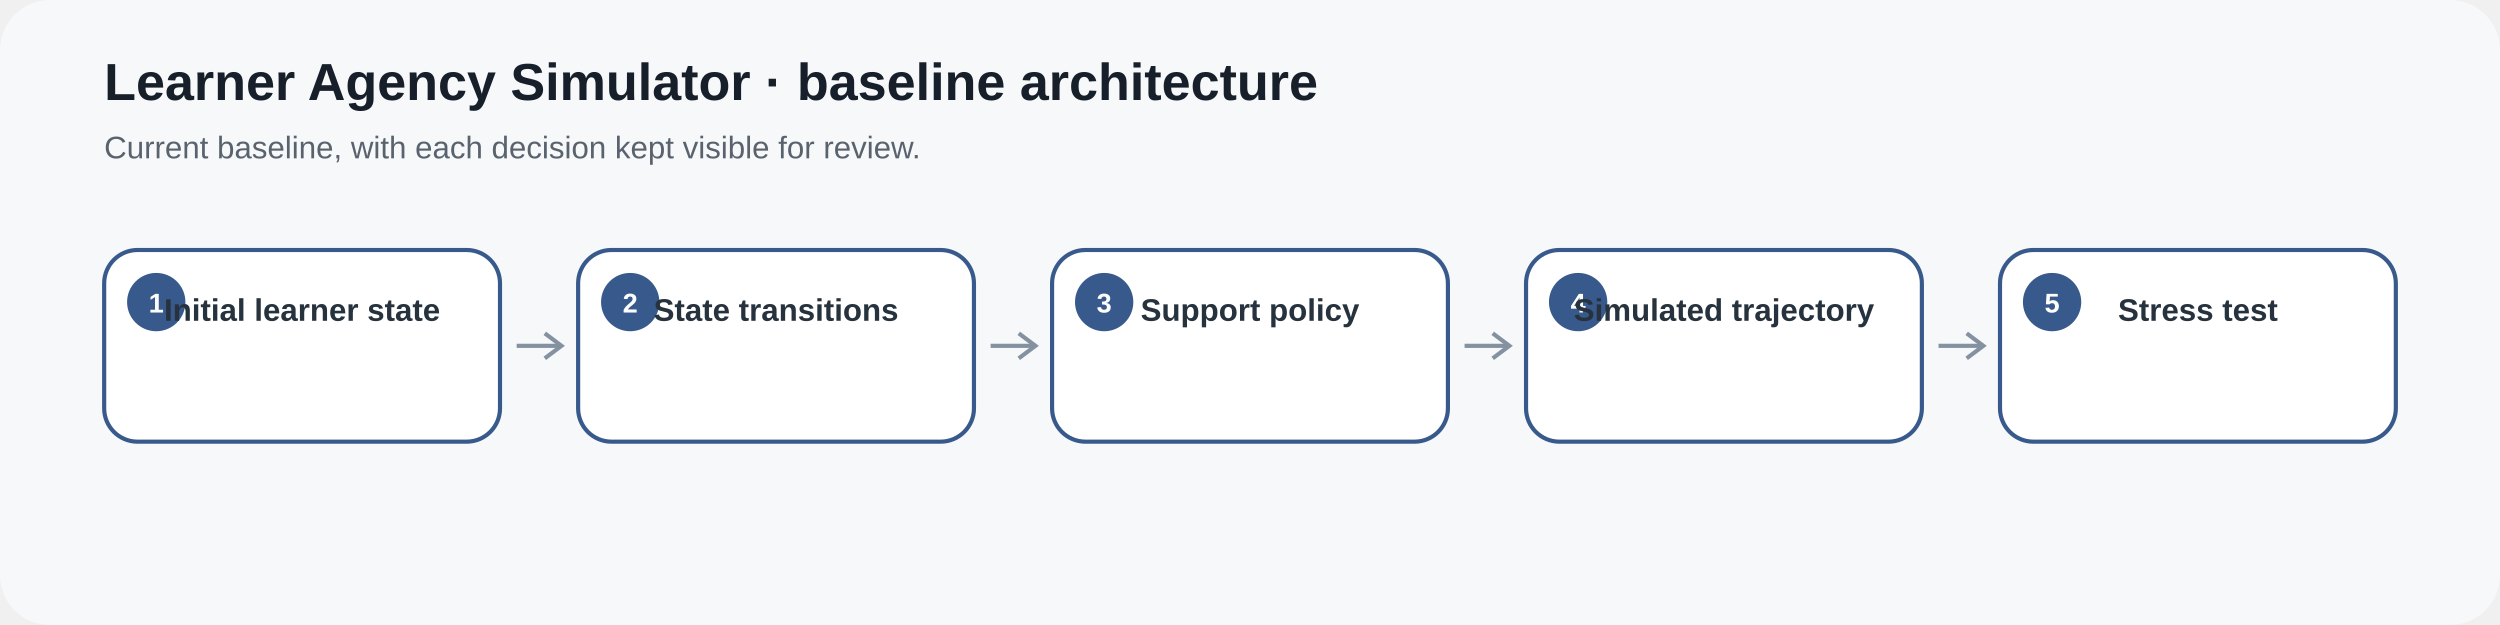
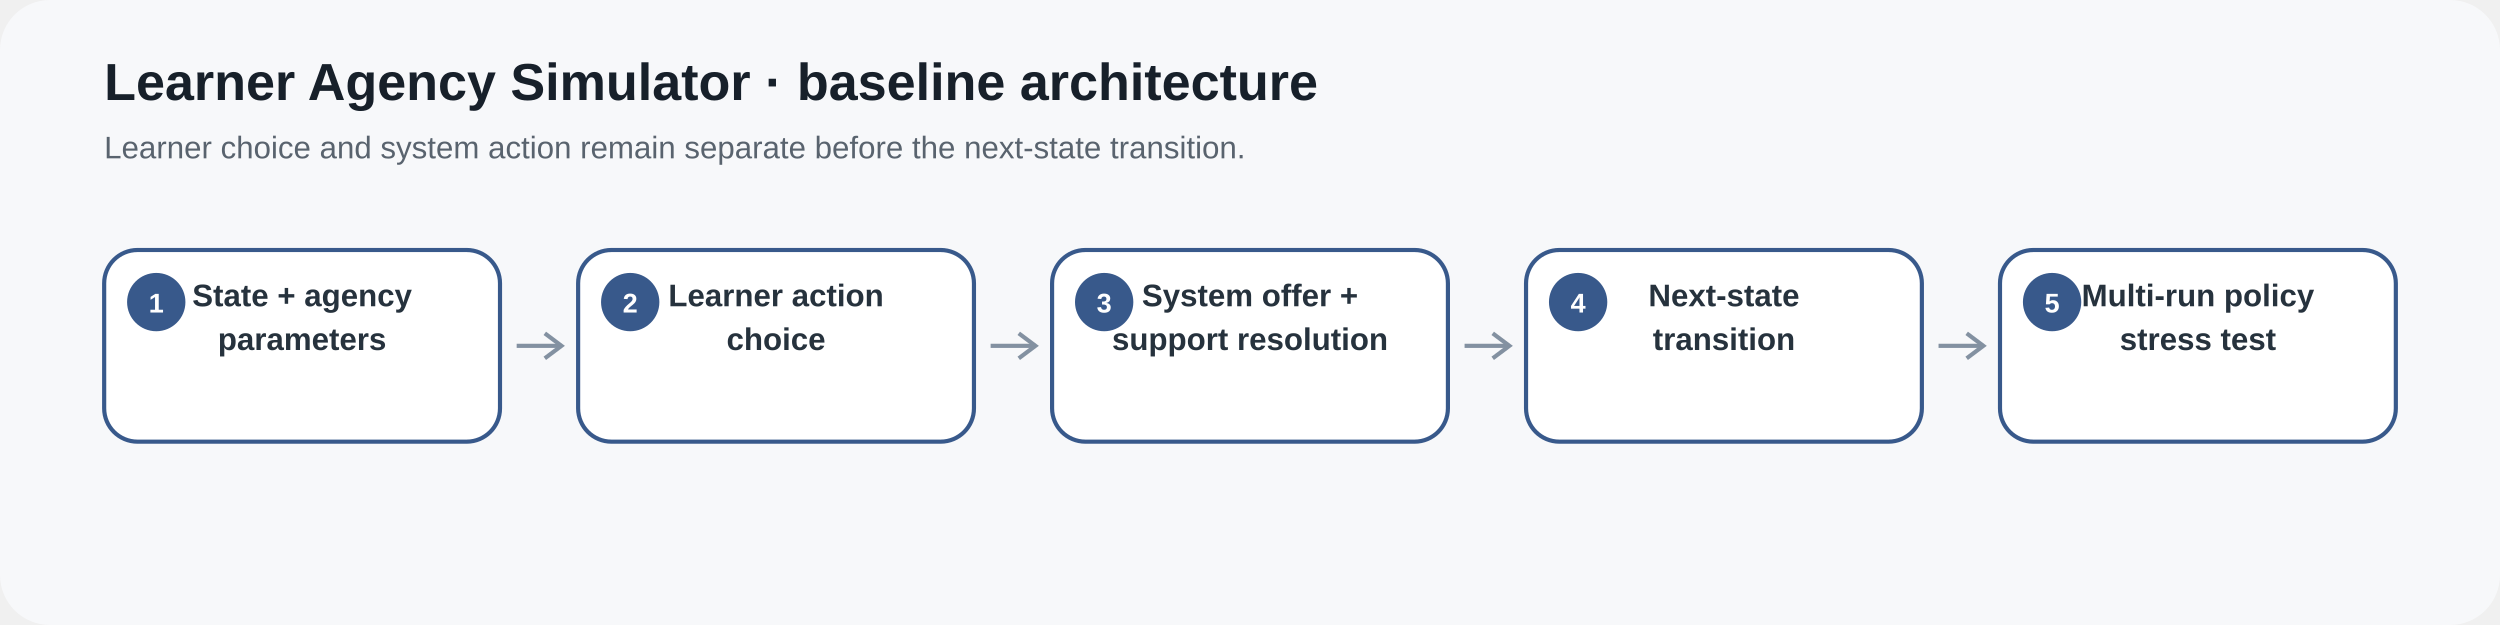
<svg xmlns="http://www.w3.org/2000/svg" width="1200" height="300" viewBox="0 0 1200 300" role="img" aria-labelledby="title desc">
  <rect width="1200" height="300" rx="24" fill="#f7f8fa" />
  <text x="50" y="48" font-family="Arial, Helvetica, sans-serif" font-size="25" font-weight="700" fill="#17202a">Learner Agency Simulator · baseline architecture</text>
-   <text x="50" y="76" font-family="Arial, Helvetica, sans-serif" font-size="15" fill="#59636e">Current baseline, with each decision kept visible for review.</text>
-   <rect x="50.0" y="120" width="190" height="92" rx="16" fill="#ffffff" stroke="#38598b" stroke-width="2" />
-   <circle cx="75.0" cy="145" r="14" fill="#38598b" />
-   <text x="75.0" y="150" text-anchor="middle" font-family="Arial, Helvetica, sans-serif" font-size="13" font-weight="700" fill="#ffffff">1</text>
-   <text x="145.0" y="154" text-anchor="middle" font-family="Arial, Helvetica, sans-serif" font-size="15" font-weight="600" fill="#26323d">Initial learner state</text>
-   <line x1="248.0" y1="166.0" x2="269.5" y2="166.0" stroke="#8391a1" stroke-width="2" />
-   <path d="M 261.5 160.0 L 269.5 166.0 L 261.5 172.0" fill="none" stroke="#8391a1" stroke-width="2" />
-   <rect x="277.5" y="120" width="190" height="92" rx="16" fill="#ffffff" stroke="#38598b" stroke-width="2" />
+   <text x="50" y="76" font-family="Arial, Helvetica, sans-serif" font-size="15" fill="#59636e">Learner choice and system action remain separate before the next-state transition.</text>
+   <rect x="50" y="120" width="190" height="92" rx="16" fill="#fff" stroke="#38598b" stroke-width="2" />
+   <circle cx="75" cy="145" r="14" fill="#38598b" />
+   <text x="75" y="150" text-anchor="middle" font-family="Arial" font-size="13" font-weight="700" fill="#fff">1</text>
+   <text x="145" y="147" text-anchor="middle" font-family="Arial" font-size="15" font-weight="600" fill="#26323d">State + agency</text>
+   <text x="145" y="168" text-anchor="middle" font-family="Arial" font-size="15" font-weight="600" fill="#26323d">parameters</text>
+   <line x1="248" y1="166" x2="269.5" y2="166" stroke="#8391a1" stroke-width="2" />
+   <path d="M261.5 160 L269.5 166 L261.5 172" fill="none" stroke="#8391a1" stroke-width="2" />
+   <rect x="277.5" y="120" width="190" height="92" rx="16" fill="#fff" stroke="#38598b" stroke-width="2" />
  <circle cx="302.5" cy="145" r="14" fill="#38598b" />
-   <text x="302.5" y="150" text-anchor="middle" font-family="Arial, Helvetica, sans-serif" font-size="13" font-weight="700" fill="#ffffff">2</text>
-   <text x="372.5" y="154" text-anchor="middle" font-family="Arial, Helvetica, sans-serif" font-size="15" font-weight="600" fill="#26323d">State transitions</text>
-   <line x1="475.5" y1="166.0" x2="497.0" y2="166.0" stroke="#8391a1" stroke-width="2" />
-   <path d="M 489.0 160.0 L 497.0 166.0 L 489.0 172.0" fill="none" stroke="#8391a1" stroke-width="2" />
-   <rect x="505.0" y="120" width="190" height="92" rx="16" fill="#ffffff" stroke="#38598b" stroke-width="2" />
-   <circle cx="530.0" cy="145" r="14" fill="#38598b" />
-   <text x="530.0" y="150" text-anchor="middle" font-family="Arial, Helvetica, sans-serif" font-size="13" font-weight="700" fill="#ffffff">3</text>
-   <text x="600.0" y="154" text-anchor="middle" font-family="Arial, Helvetica, sans-serif" font-size="15" font-weight="600" fill="#26323d">Support policy</text>
-   <line x1="703.0" y1="166.0" x2="724.5" y2="166.0" stroke="#8391a1" stroke-width="2" />
-   <path d="M 716.5 160.0 L 724.5 166.0 L 716.5 172.0" fill="none" stroke="#8391a1" stroke-width="2" />
-   <rect x="732.5" y="120" width="190" height="92" rx="16" fill="#ffffff" stroke="#38598b" stroke-width="2" />
+   <text x="302.5" y="150" text-anchor="middle" font-family="Arial" font-size="13" font-weight="700" fill="#fff">2</text>
+   <text x="372.5" y="147" text-anchor="middle" font-family="Arial" font-size="15" font-weight="600" fill="#26323d">Learner action</text>
+   <text x="372.5" y="168" text-anchor="middle" font-family="Arial" font-size="15" font-weight="600" fill="#26323d">choice</text>
+   <line x1="475.5" y1="166" x2="497" y2="166" stroke="#8391a1" stroke-width="2" />
+   <path d="M489 160 L497 166 L489 172" fill="none" stroke="#8391a1" stroke-width="2" />
+   <rect x="505" y="120" width="190" height="92" rx="16" fill="#fff" stroke="#38598b" stroke-width="2" />
+   <circle cx="530" cy="145" r="14" fill="#38598b" />
+   <text x="530" y="150" text-anchor="middle" font-family="Arial" font-size="13" font-weight="700" fill="#fff">3</text>
+   <text x="600" y="147" text-anchor="middle" font-family="Arial" font-size="15" font-weight="600" fill="#26323d">System offer +</text>
+   <text x="600" y="168" text-anchor="middle" font-family="Arial" font-size="15" font-weight="600" fill="#26323d">support resolution</text>
+   <line x1="703" y1="166" x2="724.5" y2="166" stroke="#8391a1" stroke-width="2" />
+   <path d="M716.5 160 L724.5 166 L716.5 172" fill="none" stroke="#8391a1" stroke-width="2" />
+   <rect x="732.5" y="120" width="190" height="92" rx="16" fill="#fff" stroke="#38598b" stroke-width="2" />
  <circle cx="757.5" cy="145" r="14" fill="#38598b" />
-   <text x="757.5" y="150" text-anchor="middle" font-family="Arial, Helvetica, sans-serif" font-size="13" font-weight="700" fill="#ffffff">4</text>
-   <text x="827.5" y="154" text-anchor="middle" font-family="Arial, Helvetica, sans-serif" font-size="15" font-weight="600" fill="#26323d">Simulated trajectory</text>
-   <line x1="930.5" y1="166.0" x2="952.0" y2="166.0" stroke="#8391a1" stroke-width="2" />
-   <path d="M 944.0 160.0 L 952.0 166.0 L 944.0 172.0" fill="none" stroke="#8391a1" stroke-width="2" />
-   <rect x="960.0" y="120" width="190" height="92" rx="16" fill="#ffffff" stroke="#38598b" stroke-width="2" />
-   <circle cx="985.0" cy="145" r="14" fill="#38598b" />
-   <text x="985.0" y="150" text-anchor="middle" font-family="Arial, Helvetica, sans-serif" font-size="13" font-weight="700" fill="#ffffff">5</text>
-   <text x="1055.0" y="154" text-anchor="middle" font-family="Arial, Helvetica, sans-serif" font-size="15" font-weight="600" fill="#26323d">Stress test</text>
+   <text x="757.5" y="150" text-anchor="middle" font-family="Arial" font-size="13" font-weight="700" fill="#fff">4</text>
+   <text x="827.5" y="147" text-anchor="middle" font-family="Arial" font-size="15" font-weight="600" fill="#26323d">Next-state</text>
+   <text x="827.5" y="168" text-anchor="middle" font-family="Arial" font-size="15" font-weight="600" fill="#26323d">transition</text>
+   <line x1="930.5" y1="166" x2="952" y2="166" stroke="#8391a1" stroke-width="2" />
+   <path d="M944 160 L952 166 L944 172" fill="none" stroke="#8391a1" stroke-width="2" />
+   <rect x="960" y="120" width="190" height="92" rx="16" fill="#fff" stroke="#38598b" stroke-width="2" />
+   <circle cx="985" cy="145" r="14" fill="#38598b" />
+   <text x="985" y="150" text-anchor="middle" font-family="Arial" font-size="13" font-weight="700" fill="#fff">5</text>
+   <text x="1055" y="147" text-anchor="middle" font-family="Arial" font-size="15" font-weight="600" fill="#26323d">Multi-run policy</text>
+   <text x="1055" y="168" text-anchor="middle" font-family="Arial" font-size="15" font-weight="600" fill="#26323d">stress test</text>
</svg>
